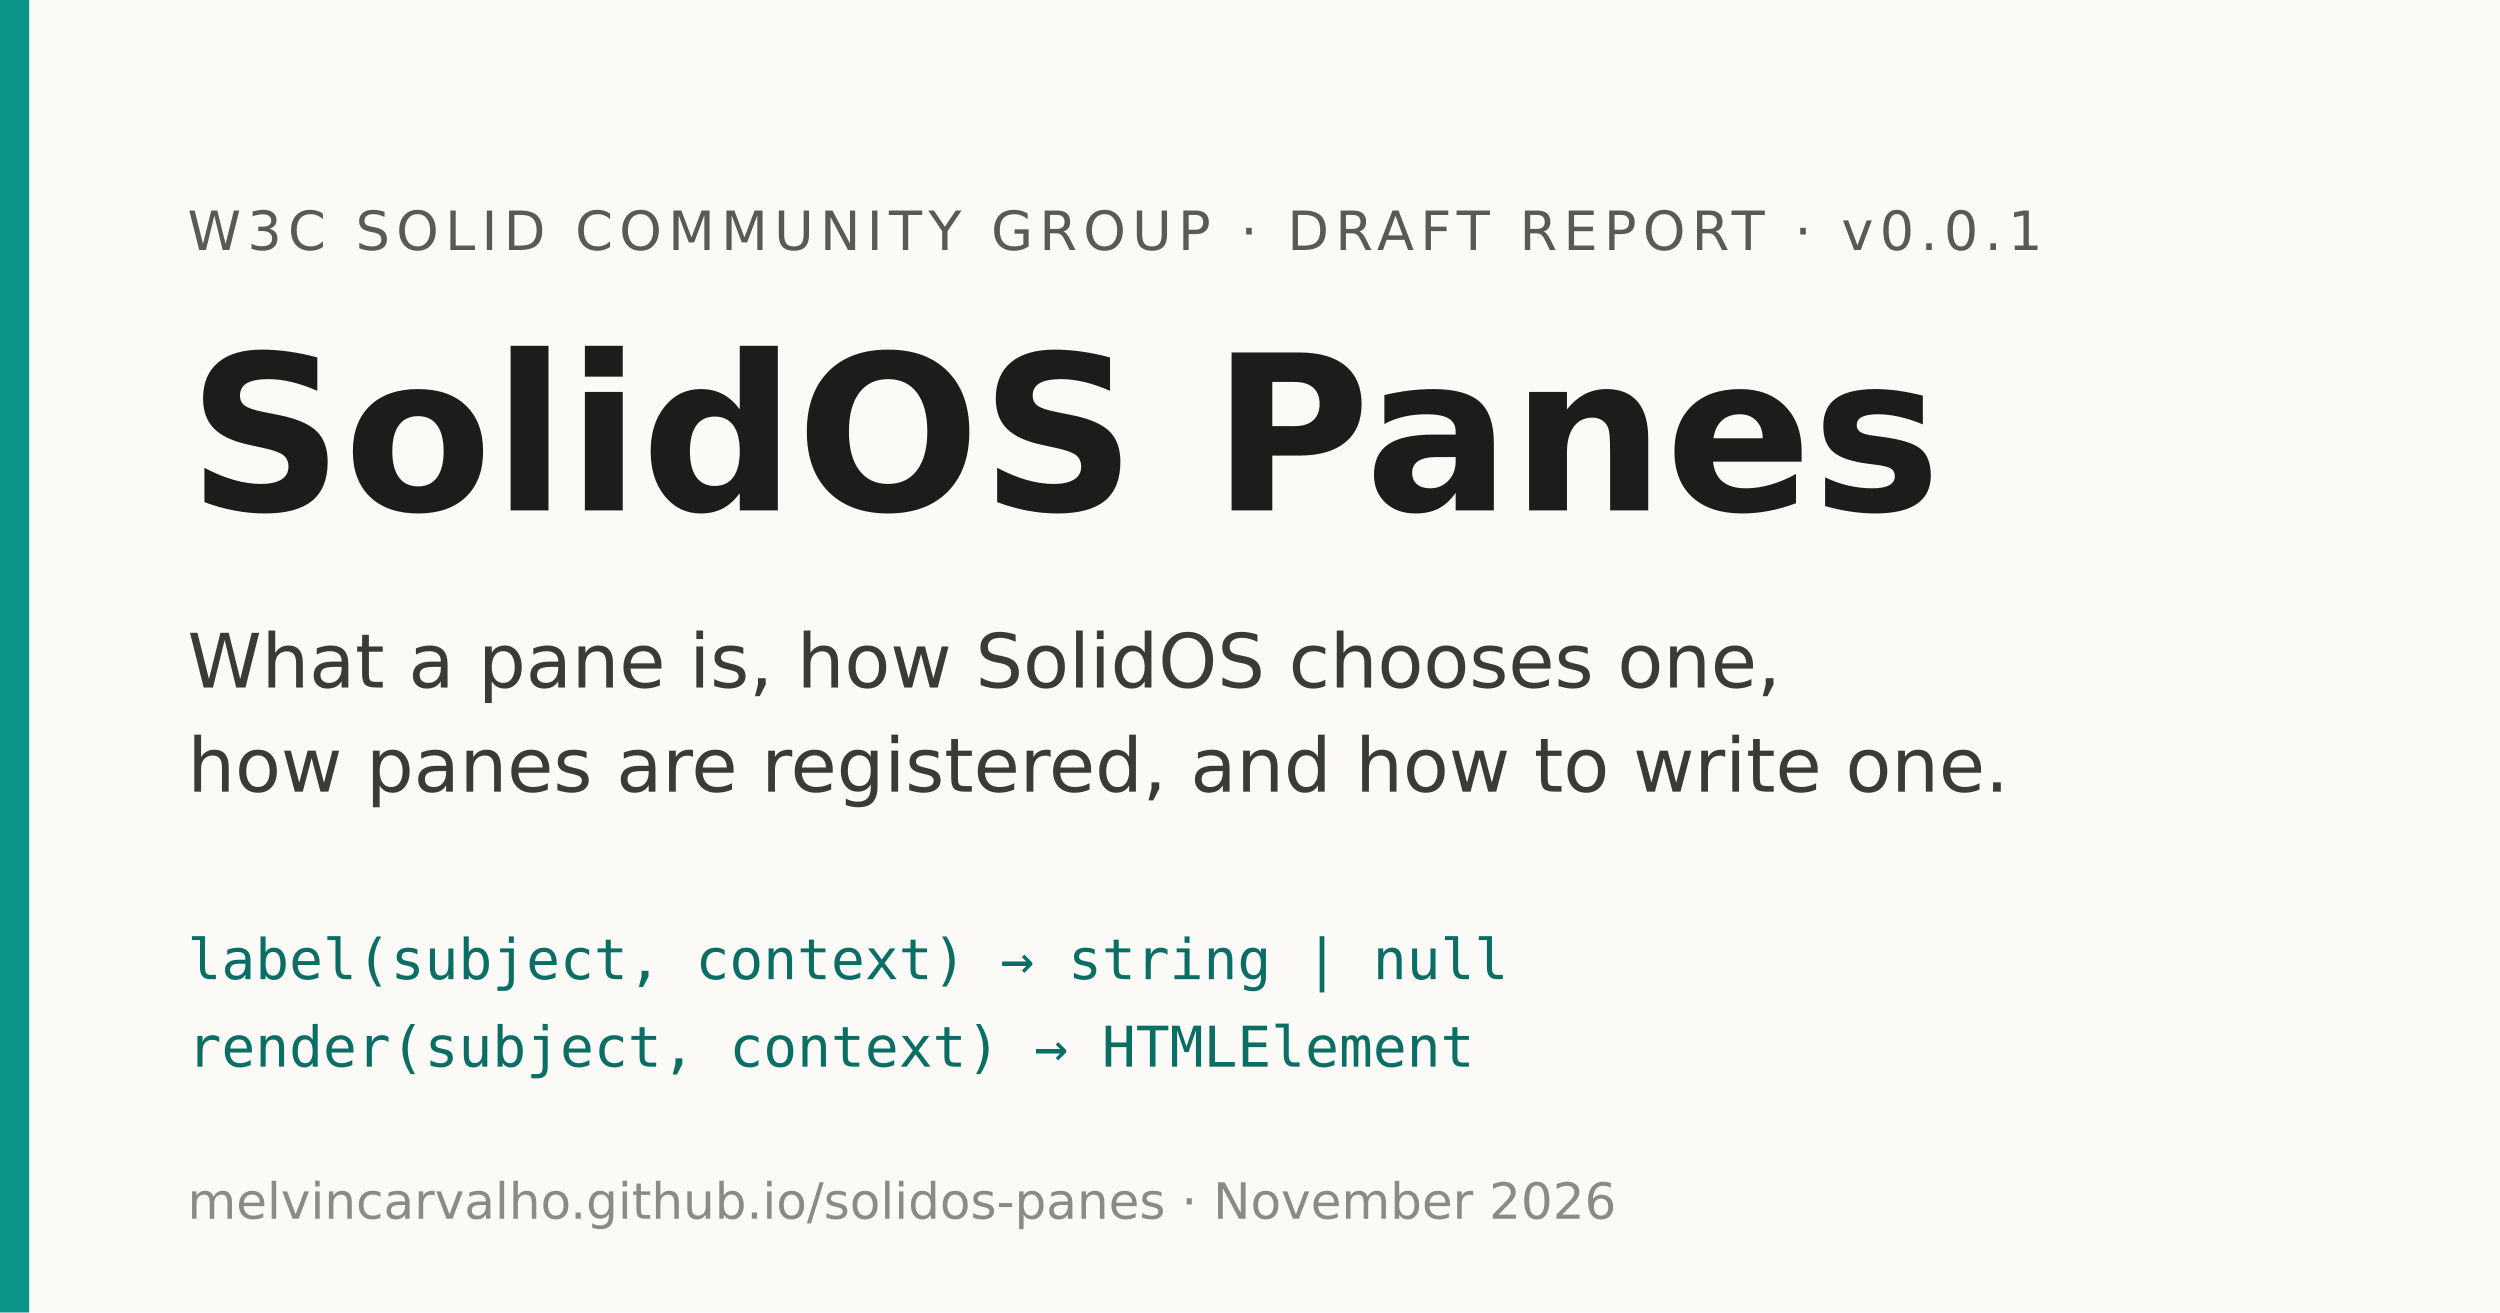
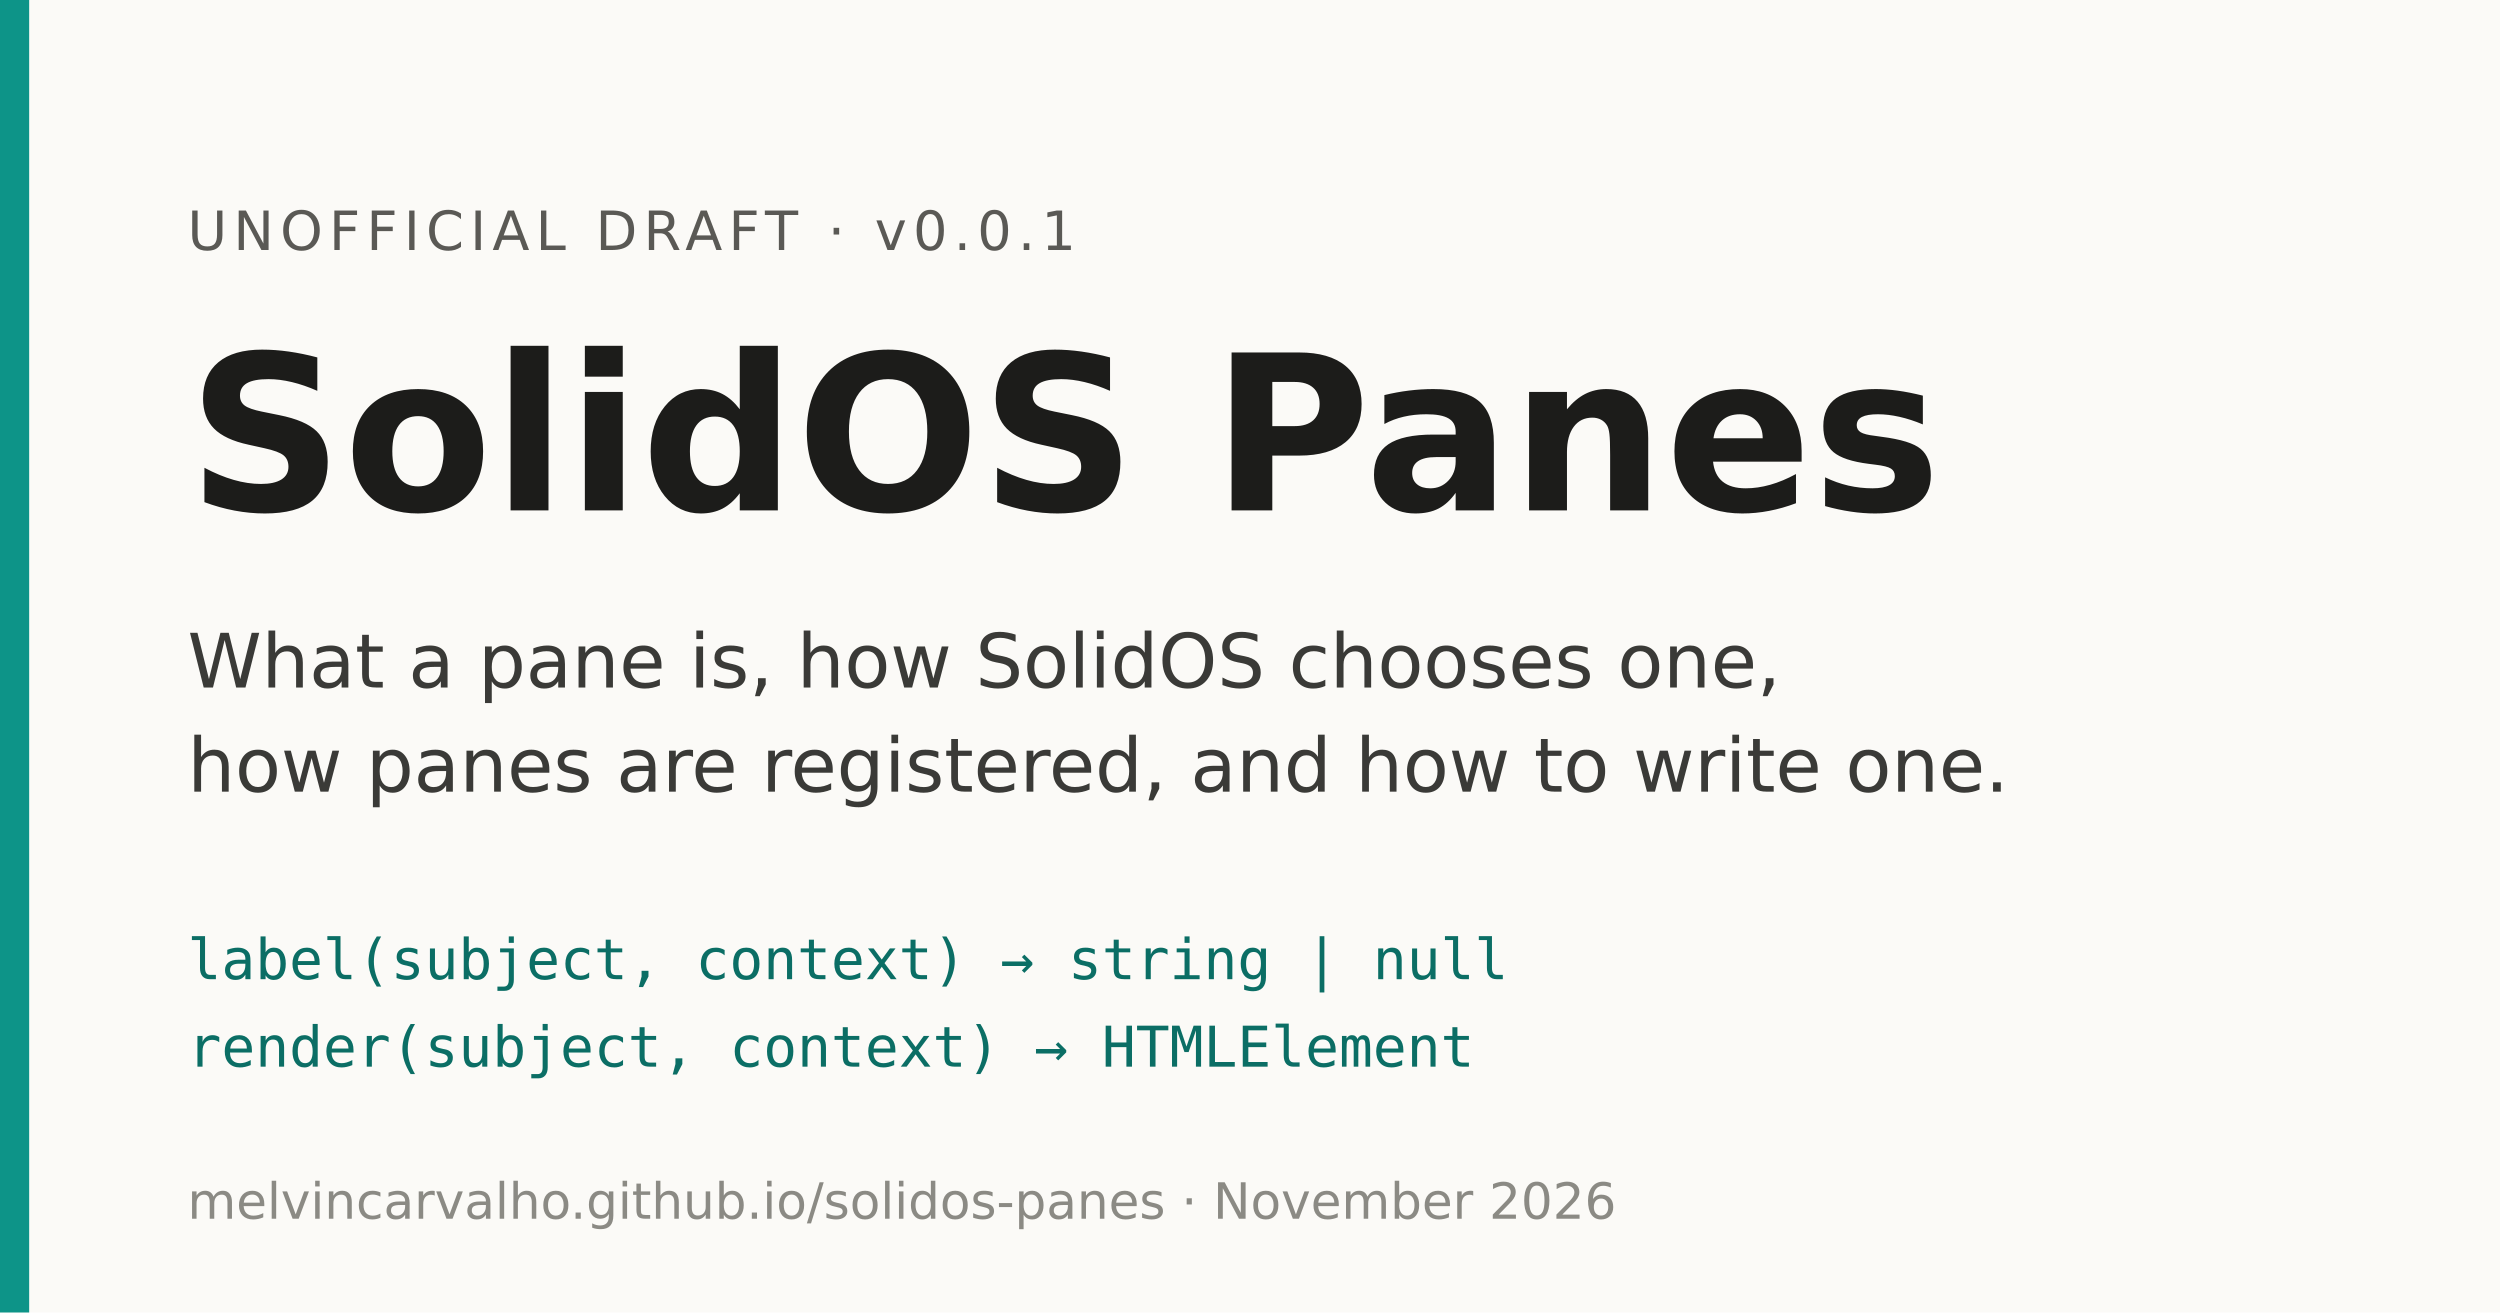
<svg xmlns="http://www.w3.org/2000/svg" width="1200" height="630" viewBox="0 0 1200 630">
  <rect width="1200" height="630" fill="#fbfaf7" />
  <rect x="0" y="0" width="14" height="630" fill="#0d9488" />
  <g font-family="DejaVu Sans, Inter, system-ui, sans-serif">
-     <text x="90" y="120" font-size="26" fill="#5a5955" letter-spacing="3">W3C SOLID COMMUNITY GROUP · DRAFT REPORT · v0.0.1</text>
+     <text x="90" y="120" font-size="26" fill="#5a5955" letter-spacing="3">UNOFFICIAL DRAFT · v0.0.1</text>
    <text x="90" y="245" font-size="104" font-weight="bold" fill="#1c1c1a">SolidOS Panes</text>
    <text x="90" y="330" font-size="36" fill="#3a3a37">What a pane is, how SolidOS chooses one,</text>
    <text x="90" y="380" font-size="36" fill="#3a3a37">how panes are registered, and how to write one.</text>
    <g font-family="DejaVu Sans Mono, ui-monospace, monospace" font-size="27" fill="#0b6e65">
      <text x="90" y="470">label(subject, context) → string | null</text>
      <text x="90" y="512">render(subject, context) → HTMLElement</text>
    </g>
    <text x="90" y="585" font-size="24" fill="#8b8a84">melvincarvalho.github.io/solidos-panes · November 2026</text>
  </g>
</svg>
